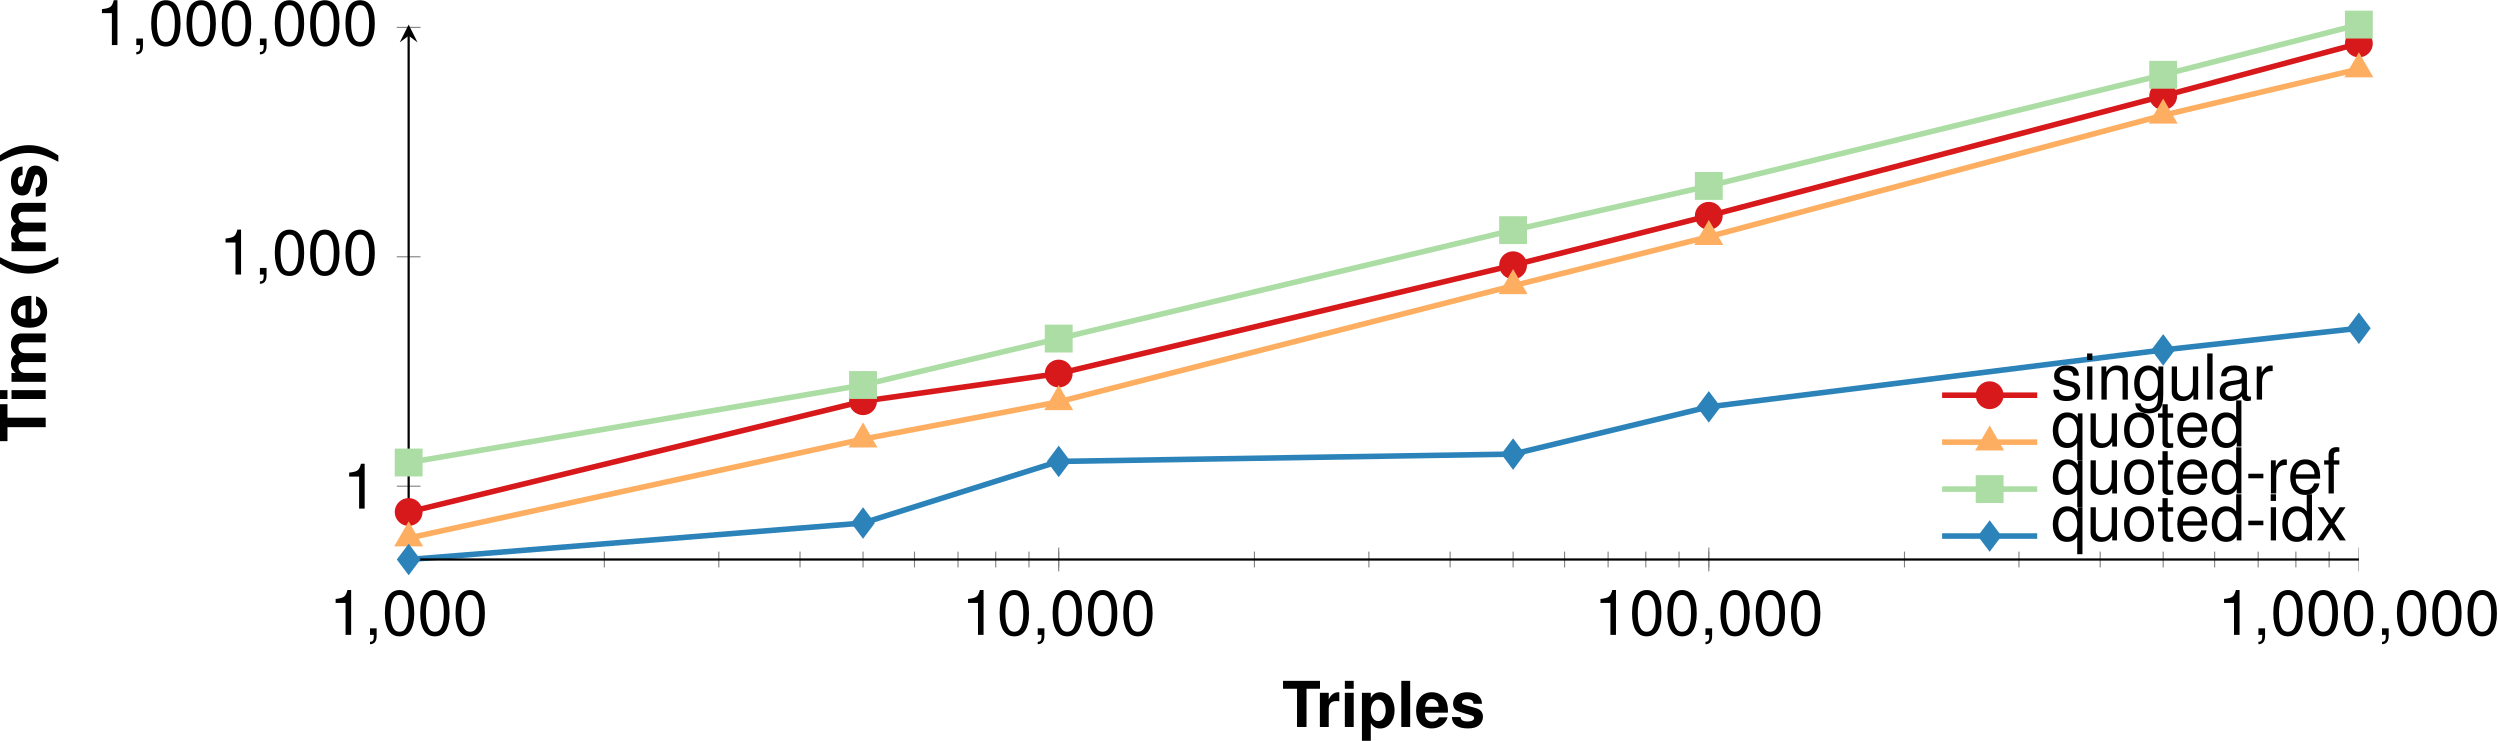
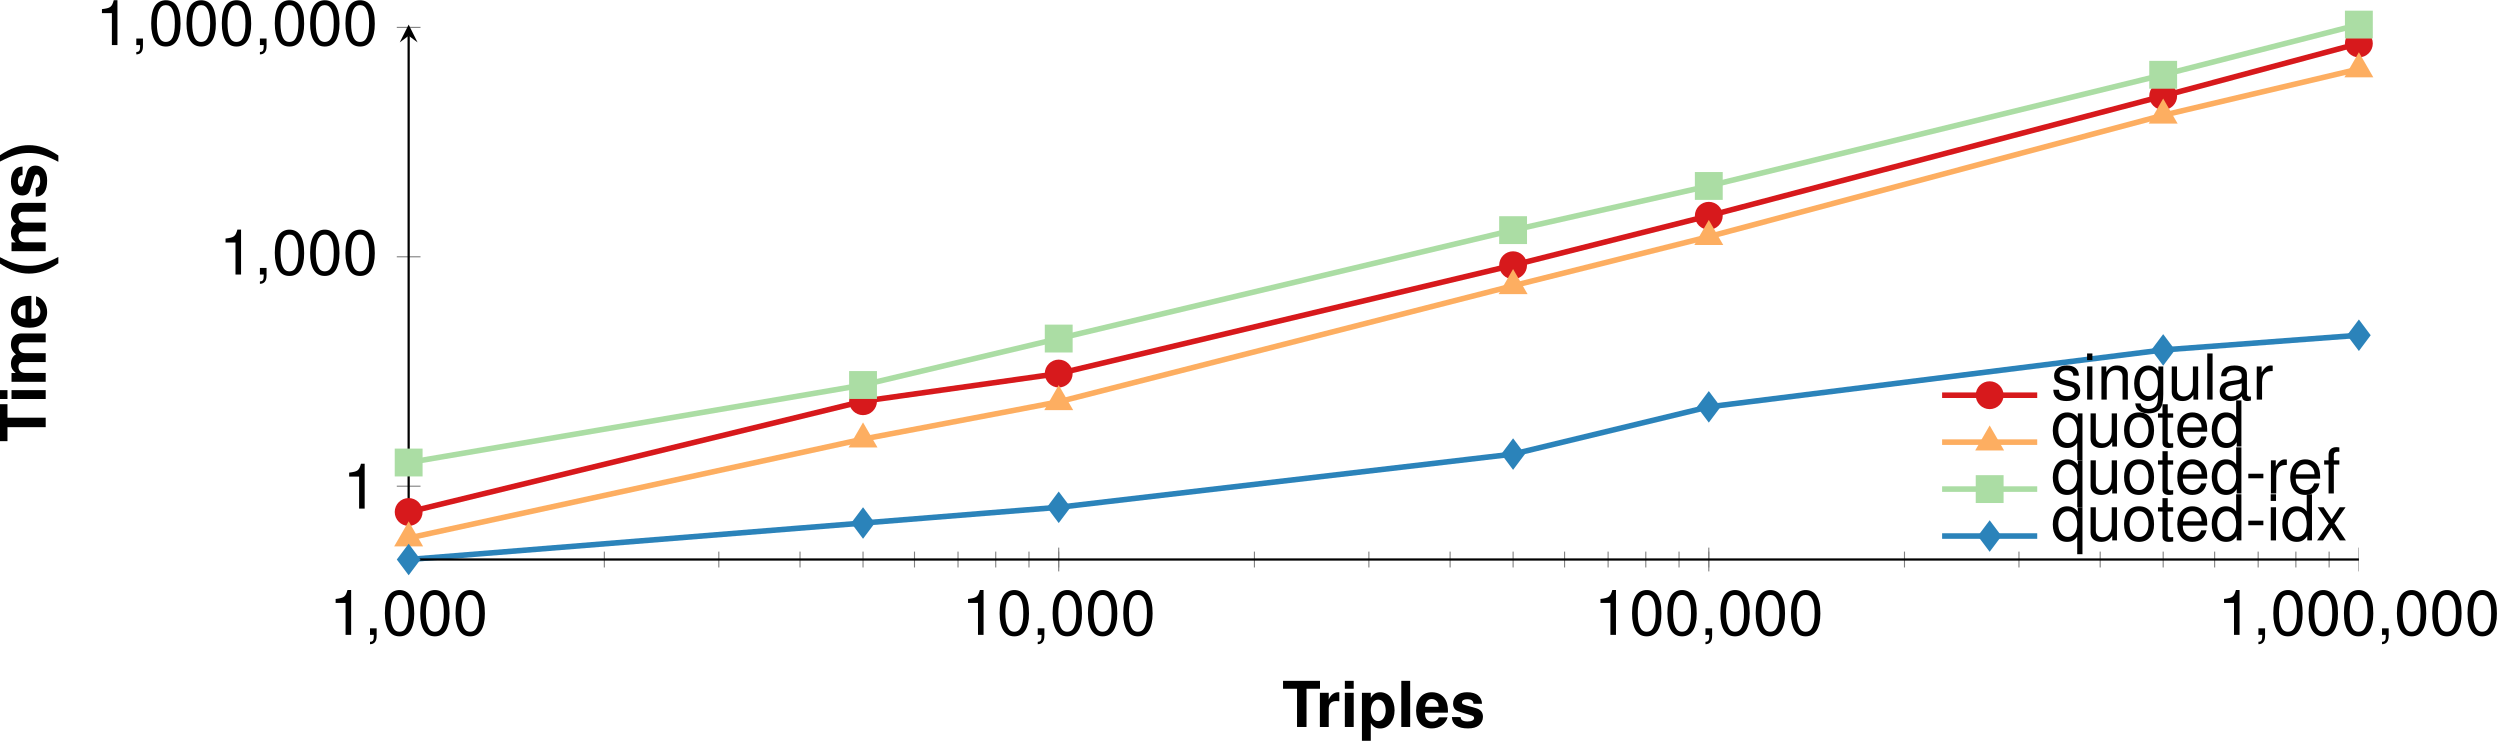
<svg xmlns="http://www.w3.org/2000/svg" xmlns:xlink="http://www.w3.org/1999/xlink" version="1.1" width="446.998pt" height="132.444pt" viewBox="3.273 -135.527 446.998 132.444">
  <defs>
    <clipPath id="clip1">
      <path d="M76.34 106.199H425.039V-272.817H76.34" />
    </clipPath>
    <clipPath id="clip2">
      <path d="M-65.129-35.488V-131.129H566.504V-35.488" />
    </clipPath>
    <path id="g1-40" d="M2.297-8.249C.996-6.291 .453-4.73 .453-2.998C.453-1.256 .996 .306 2.297 2.263H3.428C2.229-.068 1.844-1.335 1.844-2.998C1.844-4.65 2.229-5.94 3.428-8.249H2.297Z" />
    <path id="g1-41" d="M1.38 2.263C2.682 .306 3.225-1.256 3.225-2.987C3.225-4.73 2.682-6.291 1.38-8.249H.249C1.448-5.918 1.833-4.65 1.833-2.987C1.833-1.335 1.448-.045 .249 2.263H1.38Z" />
    <path id="g1-84" d="M4.356-6.834H6.766V-8.249H.158V-6.834H2.659V0H4.356V-6.834Z" />
    <path id="g1-101" d="M5.929-2.557C5.94-2.693 5.94-2.75 5.94-2.829C5.94-3.44 5.85-4.005 5.703-4.435C5.295-5.544 4.311-6.212 3.078-6.212C1.324-6.212 .249-4.945 .249-2.897C.249-.939 1.313 .26 3.044 .26C4.413 .26 5.522-.52 5.872-1.72H4.311C4.119-1.233 3.677-.95 3.1-.95C2.648-.95 2.286-1.143 2.059-1.482C1.912-1.709 1.856-1.98 1.833-2.557H5.929ZM1.856-3.609C1.957-4.537 2.354-5.001 3.055-5.001C3.451-5.001 3.813-4.809 4.039-4.492C4.187-4.266 4.254-4.028 4.288-3.609H1.856Z" />
    <path id="g1-105" d="M2.342-6.11H.758V0H2.342V-6.11ZM2.342-8.249H.758V-6.834H2.342V-8.249Z" />
    <path id="g1-108" d="M2.342-8.249H.758V0H2.342V-8.249Z" />
    <path id="g1-109" d="M.679-6.11V0H2.263V-3.666C2.263-4.413 2.67-4.865 3.349-4.865C3.881-4.865 4.209-4.56 4.209-4.073V0H5.793V-3.666C5.793-4.413 6.201-4.865 6.879-4.865C7.411-4.865 7.739-4.56 7.739-4.073V0H9.324V-4.322C9.324-5.51 8.599-6.212 7.377-6.212C6.608-6.212 6.065-5.94 5.59-5.307C5.295-5.884 4.684-6.212 3.926-6.212C3.225-6.212 2.772-5.974 2.252-5.352V-6.11H.679Z" />
    <path id="g1-112" d="M2.24-6.11H.656V2.467H2.24V-.724C2.625-.045 3.168 .272 3.938 .272C5.409 .272 6.495-1.109 6.495-2.965C6.495-3.824 6.246-4.684 5.839-5.25C5.431-5.827 4.673-6.212 3.938-6.212C3.168-6.212 2.625-5.884 2.24-5.205V-6.11ZM3.576-4.888C4.379-4.888 4.911-4.107 4.911-2.942C4.911-1.833 4.356-1.052 3.576-1.052C2.783-1.052 2.24-1.822 2.24-2.965S2.783-4.888 3.576-4.888Z" />
    <path id="g1-114" d="M.713-6.11V0H2.297V-3.247C2.297-4.175 2.761-4.639 3.689-4.639C3.858-4.639 3.972-4.628 4.187-4.594V-6.201C4.096-6.212 4.039-6.212 3.994-6.212C3.27-6.212 2.636-5.737 2.297-4.911V-6.11H.713Z" />
    <path id="g1-115" d="M5.714-4.141C5.691-5.431 4.696-6.212 3.055-6.212C1.505-6.212 .543-5.431 .543-4.175C.543-3.768 .668-3.417 .883-3.179C1.098-2.965 1.29-2.863 1.878-2.67L3.768-2.082C4.164-1.957 4.3-1.833 4.3-1.584C4.3-1.211 3.858-.984 3.123-.984C2.716-.984 2.387-1.064 2.184-1.199C2.014-1.324 1.946-1.448 1.878-1.776H.328C.373-.441 1.358 .26 3.213 .26C4.062 .26 4.707 .079 5.16-.283S5.884-1.211 5.884-1.81C5.884-2.602 5.488-3.112 4.684-3.349L2.682-3.926C2.24-4.062 2.127-4.153 2.127-4.402C2.127-4.741 2.489-4.967 3.044-4.967C3.802-4.967 4.175-4.696 4.187-4.141H5.714Z" />
    <path id="g3-44" d="M.984-1.177V0H1.663V.204C1.663 .984 1.516 1.211 .984 1.233V1.663C1.776 1.663 2.172 1.154 2.172 .181V-1.177H.984Z" />
    <path id="g3-45" d="M3.213-3.53H.52V-2.716H3.213V-3.53Z" />
    <path id="g3-48" d="M3.112-8.022C2.365-8.022 1.686-7.694 1.267-7.14C.747-6.438 .487-5.363 .487-3.881C.487-1.177 1.392 .26 3.112 .26C4.809 .26 5.737-1.177 5.737-3.813C5.737-5.375 5.488-6.416 4.956-7.14C4.537-7.705 3.87-8.022 3.112-8.022ZM3.112-7.14C4.187-7.14 4.718-6.053 4.718-3.904C4.718-1.629 4.198-.566 3.089-.566C2.037-.566 1.505-1.675 1.505-3.87S2.037-7.14 3.112-7.14Z" />
    <path id="g3-49" d="M2.931-5.714V0H3.926V-8.022H3.27C2.919-6.789 2.693-6.619 1.154-6.427V-5.714H2.931Z" />
    <path id="g3-97" d="M6.053-.554C5.952-.532 5.906-.532 5.85-.532C5.522-.532 5.341-.702 5.341-.996V-4.481C5.341-5.533 4.571-6.099 3.112-6.099C2.252-6.099 1.539-5.85 1.143-5.409C.871-5.103 .758-4.764 .735-4.175H1.686C1.765-4.899 2.195-5.228 3.078-5.228C3.926-5.228 4.402-4.911 4.402-4.345V-4.096C4.402-3.7 4.164-3.53 3.417-3.44C2.082-3.27 1.878-3.225 1.516-3.078C.826-2.795 .475-2.263 .475-1.494C.475-.419 1.222 .26 2.421 .26C3.168 .26 3.768 0 4.435-.611C4.503-.011 4.798 .26 5.409 .26C5.601 .26 5.748 .238 6.053 .158V-.554ZM4.402-1.867C4.402-1.55 4.311-1.358 4.028-1.098C3.643-.747 3.179-.566 2.625-.566C1.89-.566 1.46-.917 1.46-1.516C1.46-2.139 1.878-2.455 2.885-2.602C3.881-2.738 4.085-2.783 4.402-2.931V-1.867Z" />
    <path id="g3-100" d="M5.601-8.249H4.662V-5.182C4.266-5.782 3.632-6.099 2.84-6.099C1.301-6.099 .294-4.865 .294-2.976C.294-.973 1.279 .26 2.874 .26C3.689 .26 4.254-.045 4.764-.781V0H5.601V-8.249ZM2.998-5.216C4.017-5.216 4.662-4.311 4.662-2.897C4.662-1.528 4.005-.622 3.01-.622C1.969-.622 1.279-1.539 1.279-2.919S1.969-5.216 2.998-5.216Z" />
    <path id="g3-101" d="M5.805-2.648C5.805-3.553 5.737-4.096 5.567-4.537C5.182-5.51 4.277-6.099 3.168-6.099C1.516-6.099 .453-4.831 .453-2.885S1.482 .26 3.146 .26C4.503 .26 5.442-.509 5.68-1.799H4.73C4.469-1.018 3.938-.611 3.179-.611C2.58-.611 2.071-.883 1.754-1.38C1.528-1.72 1.448-2.059 1.437-2.648H5.805ZM1.46-3.417C1.539-4.515 2.206-5.228 3.157-5.228C4.085-5.228 4.798-4.458 4.798-3.485C4.798-3.462 4.798-3.44 4.786-3.417H1.46Z" />
    <path id="g3-102" d="M2.919-5.929H1.935V-6.857C1.935-7.253 2.161-7.457 2.591-7.457C2.67-7.457 2.704-7.457 2.919-7.445V-8.226C2.704-8.271 2.58-8.283 2.387-8.283C1.516-8.283 .996-7.785 .996-6.936V-5.929H.204V-5.16H.996V0H1.935V-5.16H2.919V-5.929Z" />
    <path id="g3-103" d="M4.662-5.929V-5.069C4.187-5.771 3.609-6.099 2.851-6.099C1.346-6.099 .328-4.786 .328-2.863C.328-1.89 .588-1.098 1.075-.532C1.516-.034 2.15 .26 2.772 .26C3.519 .26 4.039-.057 4.571-.803V-.498C4.571 .306 4.469 .792 4.232 1.12C3.983 1.471 3.496 1.675 2.919 1.675C2.489 1.675 2.105 1.561 1.844 1.358C1.629 1.188 1.539 1.03 1.482 .679H.52C.622 1.799 1.494 2.467 2.885 2.467C3.768 2.467 4.526 2.184 4.911 1.709C5.363 1.165 5.533 .419 5.533-.973V-5.929H4.662ZM2.953-5.228C3.972-5.228 4.571-4.368 4.571-2.885C4.571-1.471 3.96-.611 2.965-.611C1.935-.611 1.313-1.482 1.313-2.919C1.313-4.345 1.946-5.228 2.953-5.228Z" />
    <path id="g3-105" d="M1.697-5.929H.758V0H1.697V-5.929ZM1.697-8.249H.747V-7.061H1.697V-8.249Z" />
    <path id="g3-108" d="M1.72-8.249H.769V0H1.72V-8.249Z" />
    <path id="g3-110" d="M.792-5.929V0H1.743V-3.27C1.743-4.481 2.376-5.273 3.349-5.273C4.096-5.273 4.571-4.82 4.571-4.107V0H5.51V-4.481C5.51-5.465 4.775-6.099 3.632-6.099C2.75-6.099 2.184-5.759 1.663-4.933V-5.929H.792Z" />
    <path id="g3-111" d="M3.078-6.099C1.414-6.099 .407-4.911 .407-2.919S1.403 .26 3.089 .26C4.752 .26 5.771-.928 5.771-2.874C5.771-4.922 4.786-6.099 3.078-6.099ZM3.089-5.228C4.153-5.228 4.786-4.356 4.786-2.885C4.786-1.494 4.13-.611 3.089-.611C2.037-.611 1.392-1.482 1.392-2.919C1.392-4.345 2.037-5.228 3.089-5.228Z" />
    <path id="g3-113" d="M5.601 2.467V-5.929H4.764V-5.137C4.322-5.759 3.655-6.099 2.874-6.099C1.313-6.099 .294-4.82 .294-2.851C.294-.928 1.267 .26 2.829 .26C3.655 .26 4.22-.034 4.662-.679V2.467H5.601ZM3.01-5.216C4.017-5.216 4.662-4.311 4.662-2.885C4.662-1.528 4.005-.622 3.01-.622C1.969-.622 1.279-1.539 1.279-2.919C1.279-4.288 1.969-5.216 3.01-5.216Z" />
    <path id="g3-114" d="M.781-5.929V0H1.731V-3.078C1.731-3.926 1.946-4.481 2.399-4.809C2.693-5.024 2.976-5.092 3.632-5.103V-6.065C3.474-6.087 3.394-6.099 3.27-6.099C2.659-6.099 2.195-5.737 1.652-4.854V-5.929H.781Z" />
    <path id="g3-115" d="M4.956-4.277C4.945-5.442 4.175-6.099 2.806-6.099C1.426-6.099 .532-5.386 .532-4.288C.532-3.361 1.007-2.919 2.41-2.58L3.293-2.365C3.949-2.206 4.209-1.969 4.209-1.539C4.209-.984 3.655-.611 2.829-.611C2.32-.611 1.89-.758 1.652-1.007C1.505-1.177 1.437-1.346 1.38-1.765H.385C.43-.396 1.199 .26 2.75 .26C4.243 .26 5.194-.475 5.194-1.618C5.194-2.501 4.696-2.987 3.519-3.27L2.614-3.485C1.844-3.666 1.516-3.915 1.516-4.334C1.516-4.877 2.003-5.228 2.772-5.228C3.53-5.228 3.938-4.899 3.96-4.277H4.956Z" />
    <path id="g3-116" d="M2.874-5.929H1.901V-7.558H.962V-5.929H.158V-5.16H.962V-.679C.962-.079 1.369 .26 2.105 .26C2.331 .26 2.557 .238 2.874 .181V-.611C2.75-.577 2.602-.566 2.421-.566C2.014-.566 1.901-.679 1.901-1.098V-5.16H2.874V-5.929Z" />
    <path id="g3-117" d="M5.454 0V-5.929H4.515V-2.568C4.515-1.358 3.881-.566 2.897-.566C2.15-.566 1.675-1.018 1.675-1.731V-5.929H.735V-1.358C.735-.373 1.471 .26 2.625 .26C3.496 .26 4.051-.045 4.605-.826V0H5.454Z" />
    <path id="g3-120" d="M3.304-3.066L5.295-5.929H4.232L2.806-3.779L1.38-5.929H.306L2.286-3.021L.192 0H1.267L2.772-2.274L4.254 0H5.352L3.304-3.066Z" />
  </defs>
  <g id="page1">
    <path d="M76.34-43.984L157.582-63.789L192.57-68.738L273.812-88.105L308.805-96.949L390.047-118.363L425.039-127.758" stroke="#d7191c" fill="none" stroke-width=".996" stroke-miterlimit="10" />
    <path d="M76.34-39.328L157.582-57.016L192.57-63.684L273.812-84.434L308.805-93.211L390.047-114.918L425.039-123.195" stroke="#fdae61" fill="none" stroke-width=".996" stroke-miterlimit="10" />
    <path d="M76.34-52.828L157.582-66.691L192.57-74.996L273.812-94.379L308.805-102.277L390.047-122.156L425.039-131.129" stroke="#abdda4" fill="none" stroke-width=".996" stroke-miterlimit="10" />
-     <path d="M76.34-35.488L157.582-42.012L192.57-53.027L273.812-54.336L308.805-62.785L390.047-72.961L425.039-76.836" stroke="#2b83ba" fill="none" stroke-width=".996" stroke-miterlimit="10" />
+     <path d="M76.34-35.488L157.582-42.012L192.57-44.824L273.812-54.336L308.805-62.785L390.047-72.961L425.039-75.586" stroke="#2b83ba" fill="none" stroke-width=".996" stroke-miterlimit="10" />
    <path d="M76.34-34.07V-36.906M111.328-34.07V-36.906M131.797-34.07V-36.906M146.316-34.07V-36.906M157.582-34.07V-36.906M166.785-34.07V-36.906M174.566-34.07V-36.906M181.308-34.07V-36.906M187.254-34.07V-36.906M192.57-34.07V-36.906M227.562-34.07V-36.906M248.027-34.07V-36.906M262.551-34.07V-36.906M273.816-34.07V-36.906M283.019-34.07V-36.906M290.801-34.07V-36.906M297.539-34.07V-36.906M303.484-34.07V-36.906M308.805-34.07V-36.906M343.793-34.07V-36.906M364.262-34.07V-36.906M378.785-34.07V-36.906M390.047-34.07V-36.906M399.25-34.07V-36.906M407.031-34.07V-36.906M413.773-34.07V-36.906M419.719-34.07V-36.906" stroke="#808080" fill="none" stroke-width=".199" stroke-miterlimit="10" clip-path="url(#clip1)" />
    <path d="M76.34-33.363V-37.613M192.57-33.363V-37.613M308.805-33.363V-37.613M425.039-33.363V-37.613" stroke="#808080" fill="none" stroke-width=".199" stroke-miterlimit="10" clip-path="url(#clip1)" />
    <path d="M74.219-48.594H78.461M74.219-89.613H78.461M74.219-130.629H78.461" stroke="#808080" fill="none" stroke-width=".199" stroke-miterlimit="10" clip-path="url(#clip2)" />
    <path d="M76.34-35.488H425.039" stroke="#000" fill="none" stroke-width=".399" stroke-miterlimit="10" />
    <path d="M76.34-35.488V-129.137" stroke="#000" fill="none" stroke-width=".399" stroke-miterlimit="10" />
    <path d="M76.34-131.129L74.746-127.941L76.34-129.137L77.934-127.941" />
    <g transform="matrix(1 0 0 1 258.1546 62.0761)">
      <use x="-196.024" y="-84.084" xlink:href="#g3-49" />
      <use x="-189.71" y="-84.084" xlink:href="#g3-44" />
      <use x="-186.552" y="-84.084" xlink:href="#g3-48" />
      <use x="-180.238" y="-84.084" xlink:href="#g3-48" />
      <use x="-173.923" y="-84.084" xlink:href="#g3-48" />
    </g>
    <g transform="matrix(1 0 0 1 371.23 62.0761)">
      <use x="-196.024" y="-84.084" xlink:href="#g3-49" />
      <use x="-189.71" y="-84.084" xlink:href="#g3-48" />
      <use x="-183.395" y="-84.084" xlink:href="#g3-44" />
      <use x="-180.238" y="-84.084" xlink:href="#g3-48" />
      <use x="-173.923" y="-84.084" xlink:href="#g3-48" />
      <use x="-167.608" y="-84.084" xlink:href="#g3-48" />
    </g>
    <g transform="matrix(1 0 0 1 484.306 62.0761)">
      <use x="-196.024" y="-84.084" xlink:href="#g3-49" />
      <use x="-189.71" y="-84.084" xlink:href="#g3-48" />
      <use x="-183.395" y="-84.084" xlink:href="#g3-48" />
      <use x="-177.08" y="-84.084" xlink:href="#g3-44" />
      <use x="-173.923" y="-84.084" xlink:href="#g3-48" />
      <use x="-167.608" y="-84.084" xlink:href="#g3-48" />
      <use x="-161.294" y="-84.084" xlink:href="#g3-48" />
    </g>
    <g transform="matrix(1 0 0 1 595.802 62.0761)">
      <use x="-196.024" y="-84.084" xlink:href="#g3-49" />
      <use x="-189.71" y="-84.084" xlink:href="#g3-44" />
      <use x="-186.552" y="-84.084" xlink:href="#g3-48" />
      <use x="-180.238" y="-84.084" xlink:href="#g3-48" />
      <use x="-173.923" y="-84.084" xlink:href="#g3-48" />
      <use x="-167.608" y="-84.084" xlink:href="#g3-44" />
      <use x="-164.451" y="-84.084" xlink:href="#g3-48" />
      <use x="-158.137" y="-84.084" xlink:href="#g3-48" />
      <use x="-151.822" y="-84.084" xlink:href="#g3-48" />
    </g>
    <g transform="matrix(1 0 0 1 260.5729 39.4898)">
      <use x="-196.024" y="-84.084" xlink:href="#g3-49" />
    </g>
    <g transform="matrix(1 0 0 1 238.4715 -2.3627)">
      <use x="-196.024" y="-84.084" xlink:href="#g3-49" />
      <use x="-189.71" y="-84.084" xlink:href="#g3-44" />
      <use x="-186.552" y="-84.084" xlink:href="#g3-48" />
      <use x="-180.238" y="-84.084" xlink:href="#g3-48" />
      <use x="-173.923" y="-84.084" xlink:href="#g3-48" />
    </g>
    <g transform="matrix(1 0 0 1 216.3701 -43.3809)">
      <use x="-196.024" y="-84.084" xlink:href="#g3-49" />
      <use x="-189.71" y="-84.084" xlink:href="#g3-44" />
      <use x="-186.552" y="-84.084" xlink:href="#g3-48" />
      <use x="-180.238" y="-84.084" xlink:href="#g3-48" />
      <use x="-173.923" y="-84.084" xlink:href="#g3-48" />
      <use x="-167.608" y="-84.084" xlink:href="#g3-44" />
      <use x="-164.451" y="-84.084" xlink:href="#g3-48" />
      <use x="-158.137" y="-84.084" xlink:href="#g3-48" />
      <use x="-151.822" y="-84.084" xlink:href="#g3-48" />
    </g>
    <path d="M78.332-43.984C78.332-45.086 77.437-45.977 76.34-45.977C75.238-45.977 74.348-45.086 74.348-43.984C74.348-42.883 75.238-41.992 76.34-41.992C77.437-41.992 78.332-42.883 78.332-43.984Z" fill="#d7191c" />
    <path d="M78.332-43.984C78.332-45.086 77.437-45.977 76.34-45.977C75.238-45.977 74.348-45.086 74.348-43.984C74.348-42.883 75.238-41.992 76.34-41.992C77.437-41.992 78.332-42.883 78.332-43.984Z" stroke="#d7191c" fill="none" stroke-width=".996" stroke-miterlimit="10" />
    <path d="M159.574-63.789C159.574-64.891 158.68-65.781 157.582-65.781C156.48-65.781 155.59-64.891 155.59-63.789C155.59-62.688 156.48-61.797 157.582-61.797C158.68-61.797 159.574-62.688 159.574-63.789Z" fill="#d7191c" />
    <path d="M159.574-63.789C159.574-64.891 158.68-65.781 157.582-65.781C156.48-65.781 155.59-64.891 155.59-63.789C155.59-62.688 156.48-61.797 157.582-61.797C158.68-61.797 159.574-62.688 159.574-63.789Z" stroke="#d7191c" fill="none" stroke-width=".996" stroke-miterlimit="10" />
    <path d="M194.562-68.738C194.562-69.836 193.672-70.731 192.57-70.731C191.473-70.731 190.578-69.836 190.578-68.738C190.578-67.637 191.473-66.746 192.57-66.746C193.672-66.746 194.562-67.637 194.562-68.738Z" fill="#d7191c" />
    <path d="M194.562-68.738C194.562-69.836 193.672-70.731 192.57-70.731C191.473-70.731 190.578-69.836 190.578-68.738C190.578-67.637 191.473-66.746 192.57-66.746C193.672-66.746 194.562-67.637 194.562-68.738Z" stroke="#d7191c" fill="none" stroke-width=".996" stroke-miterlimit="10" />
    <path d="M275.805-88.106C275.805-89.207 274.914-90.098 273.812-90.098C272.715-90.098 271.82-89.207 271.82-88.106C271.82-87.004 272.715-86.113 273.812-86.113C274.914-86.113 275.805-87.004 275.805-88.106Z" fill="#d7191c" />
    <path d="M275.805-88.106C275.805-89.207 274.914-90.098 273.812-90.098C272.715-90.098 271.82-89.207 271.82-88.106C271.82-87.004 272.715-86.113 273.812-86.113C274.914-86.113 275.805-87.004 275.805-88.106Z" stroke="#d7191c" fill="none" stroke-width=".996" stroke-miterlimit="10" />
    <path d="M310.797-96.949C310.797-98.051 309.906-98.941 308.805-98.941C307.703-98.941 306.812-98.051 306.812-96.949C306.812-95.848 307.703-94.957 308.805-94.957C309.906-94.957 310.797-95.848 310.797-96.949Z" fill="#d7191c" />
    <path d="M310.797-96.949C310.797-98.051 309.906-98.941 308.805-98.941C307.703-98.941 306.812-98.051 306.812-96.949C306.812-95.848 307.703-94.957 308.805-94.957C309.906-94.957 310.797-95.848 310.797-96.949Z" stroke="#d7191c" fill="none" stroke-width=".996" stroke-miterlimit="10" />
    <path d="M392.039-118.363C392.039-119.465 391.148-120.356 390.047-120.356C388.945-120.356 388.055-119.465 388.055-118.363C388.055-117.266 388.945-116.371 390.047-116.371C391.148-116.371 392.039-117.266 392.039-118.363Z" fill="#d7191c" />
    <path d="M392.039-118.363C392.039-119.465 391.148-120.356 390.047-120.356C388.945-120.356 388.055-119.465 388.055-118.363C388.055-117.266 388.945-116.371 390.047-116.371C391.148-116.371 392.039-117.266 392.039-118.363Z" stroke="#d7191c" fill="none" stroke-width=".996" stroke-miterlimit="10" />
    <path d="M427.031-127.758C427.031-128.856 426.137-129.75 425.039-129.75C423.937-129.75 423.043-128.856 423.043-127.758C423.043-126.656 423.937-125.766 425.039-125.766C426.137-125.766 427.031-126.656 427.031-127.758Z" fill="#d7191c" />
    <path d="M427.031-127.758C427.031-128.856 426.137-129.75 425.039-129.75C423.937-129.75 423.043-128.856 423.043-127.758C423.043-126.656 423.937-125.766 425.039-125.766C426.137-125.766 427.031-126.656 427.031-127.758Z" stroke="#d7191c" fill="none" stroke-width=".996" stroke-miterlimit="10" />
    <path d="M76.34-41.32L78.062-38.332H74.613Z" fill="#fdae61" />
    <path d="M76.34-41.32L78.062-38.332H74.613Z" stroke="#fdae61" fill="none" stroke-width=".996" stroke-miterlimit="10" />
    <path d="M157.582-59.008L159.308-56.02H155.855Z" fill="#fdae61" />
    <path d="M157.582-59.008L159.308-56.02H155.855Z" stroke="#fdae61" fill="none" stroke-width=".996" stroke-miterlimit="10" />
    <path d="M192.57-65.676L194.297-62.688H190.848Z" fill="#fdae61" />
    <path d="M192.57-65.676L194.297-62.688H190.848Z" stroke="#fdae61" fill="none" stroke-width=".996" stroke-miterlimit="10" />
    <path d="M273.812-86.426L275.539-83.438H272.09Z" fill="#fdae61" />
    <path d="M273.812-86.426L275.539-83.438H272.09Z" stroke="#fdae61" fill="none" stroke-width=".996" stroke-miterlimit="10" />
    <path d="M308.805-95.207L310.531-92.215H307.078Z" fill="#fdae61" />
    <path d="M308.805-95.207L310.531-92.215H307.078Z" stroke="#fdae61" fill="none" stroke-width=".996" stroke-miterlimit="10" />
    <path d="M390.047-116.91L391.773-113.922H388.32Z" fill="#fdae61" />
    <path d="M390.047-116.91L391.773-113.922H388.32Z" stroke="#fdae61" fill="none" stroke-width=".996" stroke-miterlimit="10" />
    <path d="M425.039-125.188L426.762-122.199H423.312Z" fill="#fdae61" />
    <path d="M425.039-125.188L426.762-122.199H423.312Z" stroke="#fdae61" fill="none" stroke-width=".996" stroke-miterlimit="10" />
    <path d="M74.348-50.836H78.332V-54.82H74.348Z" fill="#abdda4" />
    <path d="M74.348-50.836H78.332V-54.82H74.348Z" stroke="#abdda4" fill="none" stroke-width=".996" stroke-miterlimit="10" />
    <path d="M155.59-64.695H159.574V-68.684H155.59Z" fill="#abdda4" />
    <path d="M155.59-64.695H159.574V-68.684H155.59Z" stroke="#abdda4" fill="none" stroke-width=".996" stroke-miterlimit="10" />
    <path d="M190.578-73H194.562V-76.988H190.578Z" fill="#abdda4" />
    <path d="M190.578-73H194.562V-76.988H190.578Z" stroke="#abdda4" fill="none" stroke-width=".996" stroke-miterlimit="10" />
    <path d="M271.82-92.387H275.805V-96.371H271.82Z" fill="#abdda4" />
    <path d="M271.82-92.387H275.805V-96.371H271.82Z" stroke="#abdda4" fill="none" stroke-width=".996" stroke-miterlimit="10" />
    <path d="M306.812-100.285H310.797V-104.269H306.812Z" fill="#abdda4" />
    <path d="M306.812-100.285H310.797V-104.269H306.812Z" stroke="#abdda4" fill="none" stroke-width=".996" stroke-miterlimit="10" />
    <path d="M388.055-120.164H392.039V-124.148H388.055Z" fill="#abdda4" />
    <path d="M388.055-120.164H392.039V-124.148H388.055Z" stroke="#abdda4" fill="none" stroke-width=".996" stroke-miterlimit="10" />
    <path d="M423.043-129.137H427.031V-133.121H423.043Z" fill="#abdda4" />
    <path d="M423.043-129.137H427.031V-133.121H423.043Z" stroke="#abdda4" fill="none" stroke-width=".996" stroke-miterlimit="10" />
    <path d="M76.34-37.48L77.832-35.488L76.34-33.496L74.844-35.488Z" fill="#2b83ba" />
    <path d="M76.34-37.48L77.832-35.488L76.34-33.496L74.844-35.488Z" stroke="#2b83ba" fill="none" stroke-width=".996" stroke-miterlimit="10" />
    <path d="M157.582-44.004L159.074-42.012L157.582-40.02L156.086-42.012Z" fill="#2b83ba" />
    <path d="M157.582-44.004L159.074-42.012L157.582-40.02L156.086-42.012Z" stroke="#2b83ba" fill="none" stroke-width=".996" stroke-miterlimit="10" />
-     <path d="M192.57-55.02L194.066-53.027L192.57-51.035L191.078-53.027Z" fill="#2b83ba" />
-     <path d="M192.57-55.02L194.066-53.027L192.57-51.035L191.078-53.027Z" stroke="#2b83ba" fill="none" stroke-width=".996" stroke-miterlimit="10" />
+     <path d="M192.57-46.816L194.066-44.824L192.57-42.832L191.078-44.824Z" fill="#2b83ba" />
+     <path d="M192.57-46.816L194.066-44.824L192.57-42.832L191.078-44.824Z" stroke="#2b83ba" fill="none" stroke-width=".996" stroke-miterlimit="10" />
    <path d="M273.812-56.328L275.308-54.336L273.812-52.344L272.32-54.336Z" fill="#2b83ba" />
    <path d="M273.812-56.328L275.308-54.336L273.812-52.344L272.32-54.336Z" stroke="#2b83ba" fill="none" stroke-width=".996" stroke-miterlimit="10" />
    <path d="M308.805-64.777L310.297-62.785L308.805-60.793L307.308-62.785Z" fill="#2b83ba" />
    <path d="M308.805-64.777L310.297-62.785L308.805-60.793L307.308-62.785Z" stroke="#2b83ba" fill="none" stroke-width=".996" stroke-miterlimit="10" />
    <path d="M390.047-74.953L391.543-72.961L390.047-70.969L388.551-72.961Z" fill="#2b83ba" />
    <path d="M390.047-74.953L391.543-72.961L390.047-70.969L388.551-72.961Z" stroke="#2b83ba" fill="none" stroke-width=".996" stroke-miterlimit="10" />
-     <path d="M425.039-78.828L426.531-76.836L425.039-74.844L423.543-76.836Z" fill="#2b83ba" />
-     <path d="M425.039-78.828L426.531-76.836L425.039-74.844L423.543-76.836Z" stroke="#2b83ba" fill="none" stroke-width=".996" stroke-miterlimit="10" />
+     <path d="M425.039-77.578L426.531-75.586L425.039-73.594L423.543-75.586Z" fill="#2b83ba" />
+     <path d="M425.039-77.578L426.531-75.586L425.039-73.594L423.543-75.586Z" stroke="#2b83ba" fill="none" stroke-width=".996" stroke-miterlimit="10" />
    <g transform="matrix(1 0 0 1 428.546 78.53999)">
      <use x="-196.024" y="-84.084" xlink:href="#g1-84" />
      <use x="-189.993" y="-84.084" xlink:href="#g1-114" />
      <use x="-185.575" y="-84.084" xlink:href="#g1-105" />
      <use x="-182.418" y="-84.084" xlink:href="#g1-112" />
      <use x="-175.479" y="-84.084" xlink:href="#g1-108" />
      <use x="-172.322" y="-84.084" xlink:href="#g1-101" />
      <use x="-166.007" y="-84.084" xlink:href="#g1-115" />
    </g>
    <g transform="matrix(0 -1 1 0 95.5266 -252.5129)">
      <use x="-196.024" y="-84.084" xlink:href="#g1-84" />
      <use x="-189.085" y="-84.084" xlink:href="#g1-105" />
      <use x="-185.928" y="-84.084" xlink:href="#g1-109" />
      <use x="-175.831" y="-84.084" xlink:href="#g1-101" />
      <use x="-166.359" y="-84.084" xlink:href="#g1-40" />
      <use x="-162.577" y="-84.084" xlink:href="#g1-109" />
      <use x="-152.481" y="-84.084" xlink:href="#g1-115" />
      <use x="-146.166" y="-84.084" xlink:href="#g1-41" />
    </g>
    <path d="M350.52-64.863H359.023H367.527" stroke="#d7191c" fill="none" stroke-width=".996" stroke-miterlimit="10" />
    <path d="M361.016-64.863C361.016-65.965 360.121-66.855 359.023-66.855C357.922-66.855 357.031-65.965 357.031-64.863C357.031-63.766 357.922-62.871 359.023-62.871C360.121-62.871 361.016-63.766 361.016-64.863Z" fill="#d7191c" />
    <path d="M361.016-64.863C361.016-65.965 360.121-66.855 359.023-66.855C357.922-66.855 357.031-65.965 357.031-64.863C357.031-63.766 357.922-62.871 359.023-62.871C360.121-62.871 361.016-63.766 361.016-64.863Z" stroke="#d7191c" fill="none" stroke-width=".996" stroke-miterlimit="10" />
    <g transform="matrix(1 0 0 1 548.036 45.1838)">
      <use x="-178.02" y="-109.264" xlink:href="#g3-115" />
      <use x="-172.341" y="-109.264" xlink:href="#g3-105" />
      <use x="-169.82" y="-109.264" xlink:href="#g3-110" />
      <use x="-163.505" y="-109.264" xlink:href="#g3-103" />
      <use x="-157.191" y="-109.264" xlink:href="#g3-117" />
      <use x="-150.876" y="-109.264" xlink:href="#g3-108" />
      <use x="-148.355" y="-109.264" xlink:href="#g3-97" />
      <use x="-142.04" y="-109.264" xlink:href="#g3-114" />
    </g>
    <path d="M350.52-56.473H359.023H367.527" stroke="#fdae61" fill="none" stroke-width=".996" stroke-miterlimit="10" />
    <path d="M359.023-58.465L360.746-55.477H357.297Z" fill="#fdae61" />
    <path d="M359.023-58.465L360.746-55.477H357.297Z" stroke="#fdae61" fill="none" stroke-width=".996" stroke-miterlimit="10" />
    <g transform="matrix(1 0 0 1 548.036 45.1838)">
      <use x="-178.02" y="-100.871" xlink:href="#g3-113" />
      <use x="-171.705" y="-100.871" xlink:href="#g3-117" />
      <use x="-165.391" y="-100.871" xlink:href="#g3-111" />
      <use x="-159.076" y="-100.871" xlink:href="#g3-116" />
      <use x="-155.919" y="-100.871" xlink:href="#g3-101" />
      <use x="-149.604" y="-100.871" xlink:href="#g3-100" />
    </g>
    <path d="M350.52-48.078H359.023H367.527" stroke="#abdda4" fill="none" stroke-width=".996" stroke-miterlimit="10" />
    <path d="M357.031-46.086H361.016V-50.07H357.031Z" fill="#abdda4" />
    <path d="M357.031-46.086H361.016V-50.07H357.031Z" stroke="#abdda4" fill="none" stroke-width=".996" stroke-miterlimit="10" />
    <g transform="matrix(1 0 0 1 548.036 45.1838)">
      <use x="-178.02" y="-92.478" xlink:href="#g3-113" />
      <use x="-171.705" y="-92.478" xlink:href="#g3-117" />
      <use x="-165.391" y="-92.478" xlink:href="#g3-111" />
      <use x="-159.076" y="-92.478" xlink:href="#g3-116" />
      <use x="-155.919" y="-92.478" xlink:href="#g3-101" />
      <use x="-149.604" y="-92.478" xlink:href="#g3-100" />
      <use x="-143.289" y="-92.478" xlink:href="#g3-45" />
      <use x="-139.508" y="-92.478" xlink:href="#g3-114" />
      <use x="-135.726" y="-92.478" xlink:href="#g3-101" />
      <use x="-129.411" y="-92.478" xlink:href="#g3-102" />
    </g>
    <path d="M350.52-39.684H359.023H367.527" stroke="#2b83ba" fill="none" stroke-width=".996" stroke-miterlimit="10" />
    <path d="M359.023-41.676L360.516-39.684L359.023-37.691L357.527-39.684Z" fill="#2b83ba" />
    <path d="M359.023-41.676L360.516-39.684L359.023-37.691L357.527-39.684Z" stroke="#2b83ba" fill="none" stroke-width=".996" stroke-miterlimit="10" />
    <g transform="matrix(1 0 0 1 548.036 45.1838)">
      <use x="-178.02" y="-84.084" xlink:href="#g3-113" />
      <use x="-171.705" y="-84.084" xlink:href="#g3-117" />
      <use x="-165.391" y="-84.084" xlink:href="#g3-111" />
      <use x="-159.076" y="-84.084" xlink:href="#g3-116" />
      <use x="-155.919" y="-84.084" xlink:href="#g3-101" />
      <use x="-149.604" y="-84.084" xlink:href="#g3-100" />
      <use x="-143.289" y="-84.084" xlink:href="#g3-45" />
      <use x="-139.508" y="-84.084" xlink:href="#g3-105" />
      <use x="-136.986" y="-84.084" xlink:href="#g3-100" />
      <use x="-130.672" y="-84.084" xlink:href="#g3-120" />
    </g>
  </g>
</svg>
